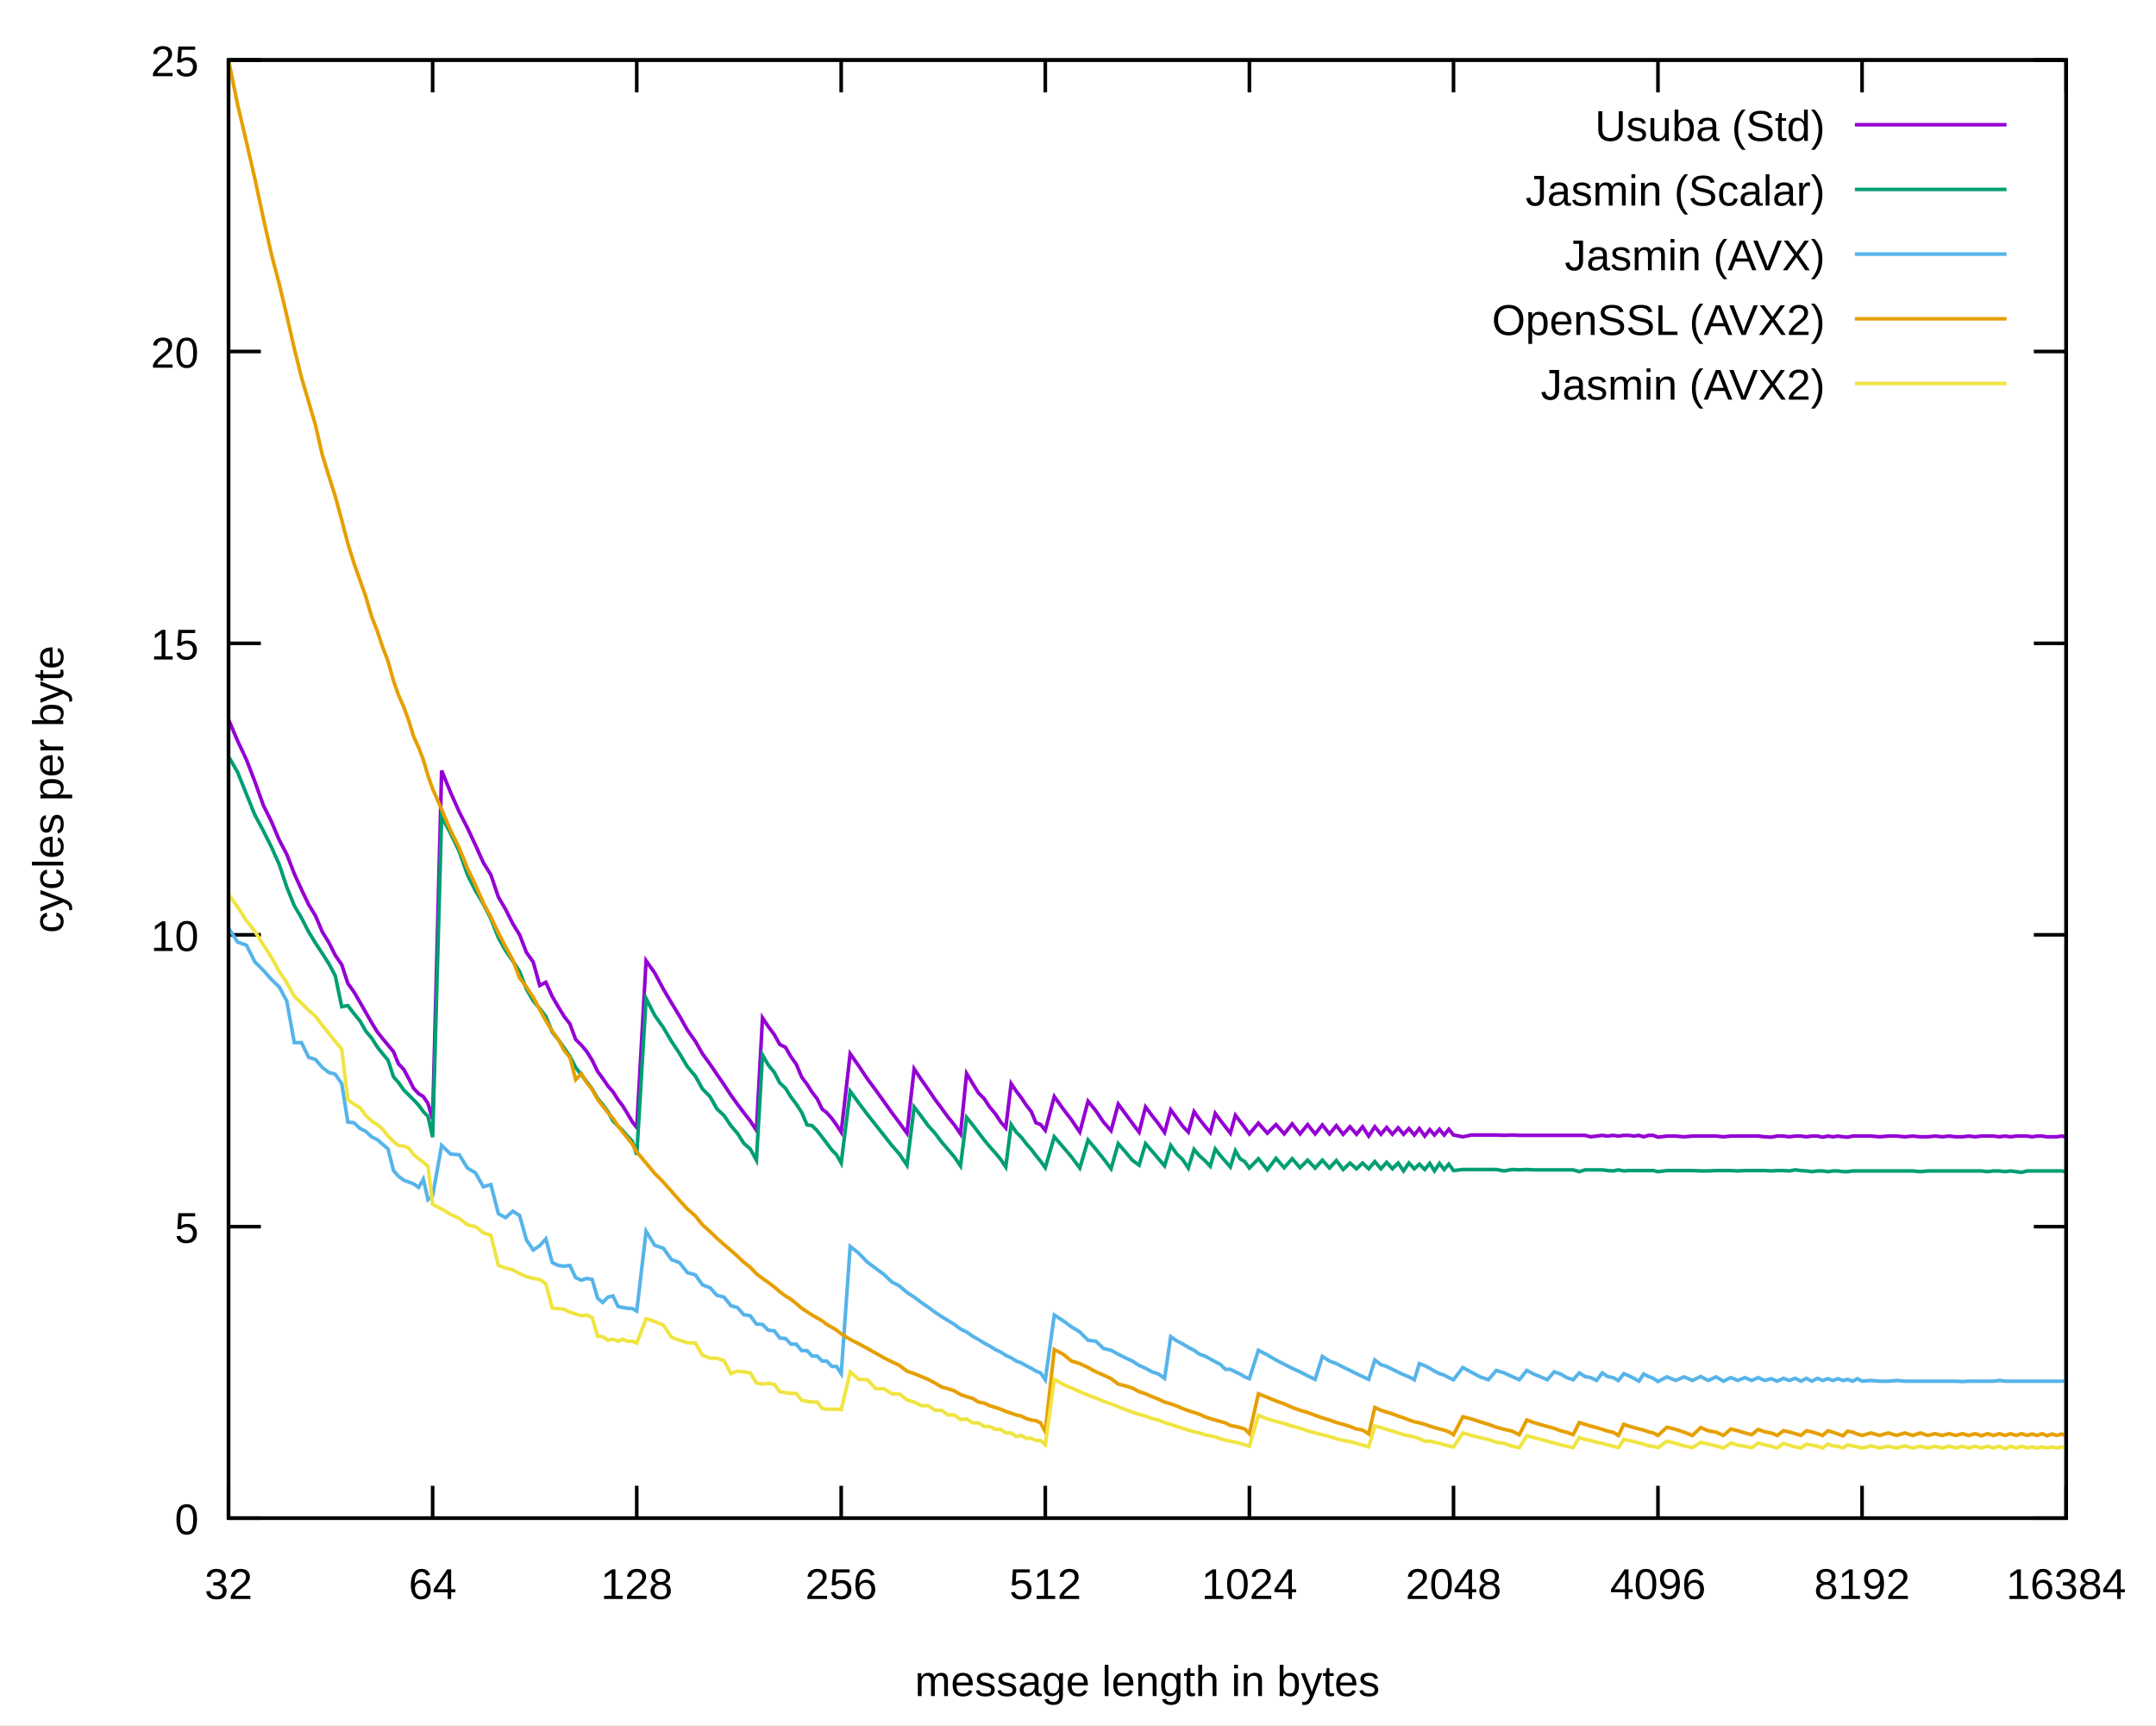
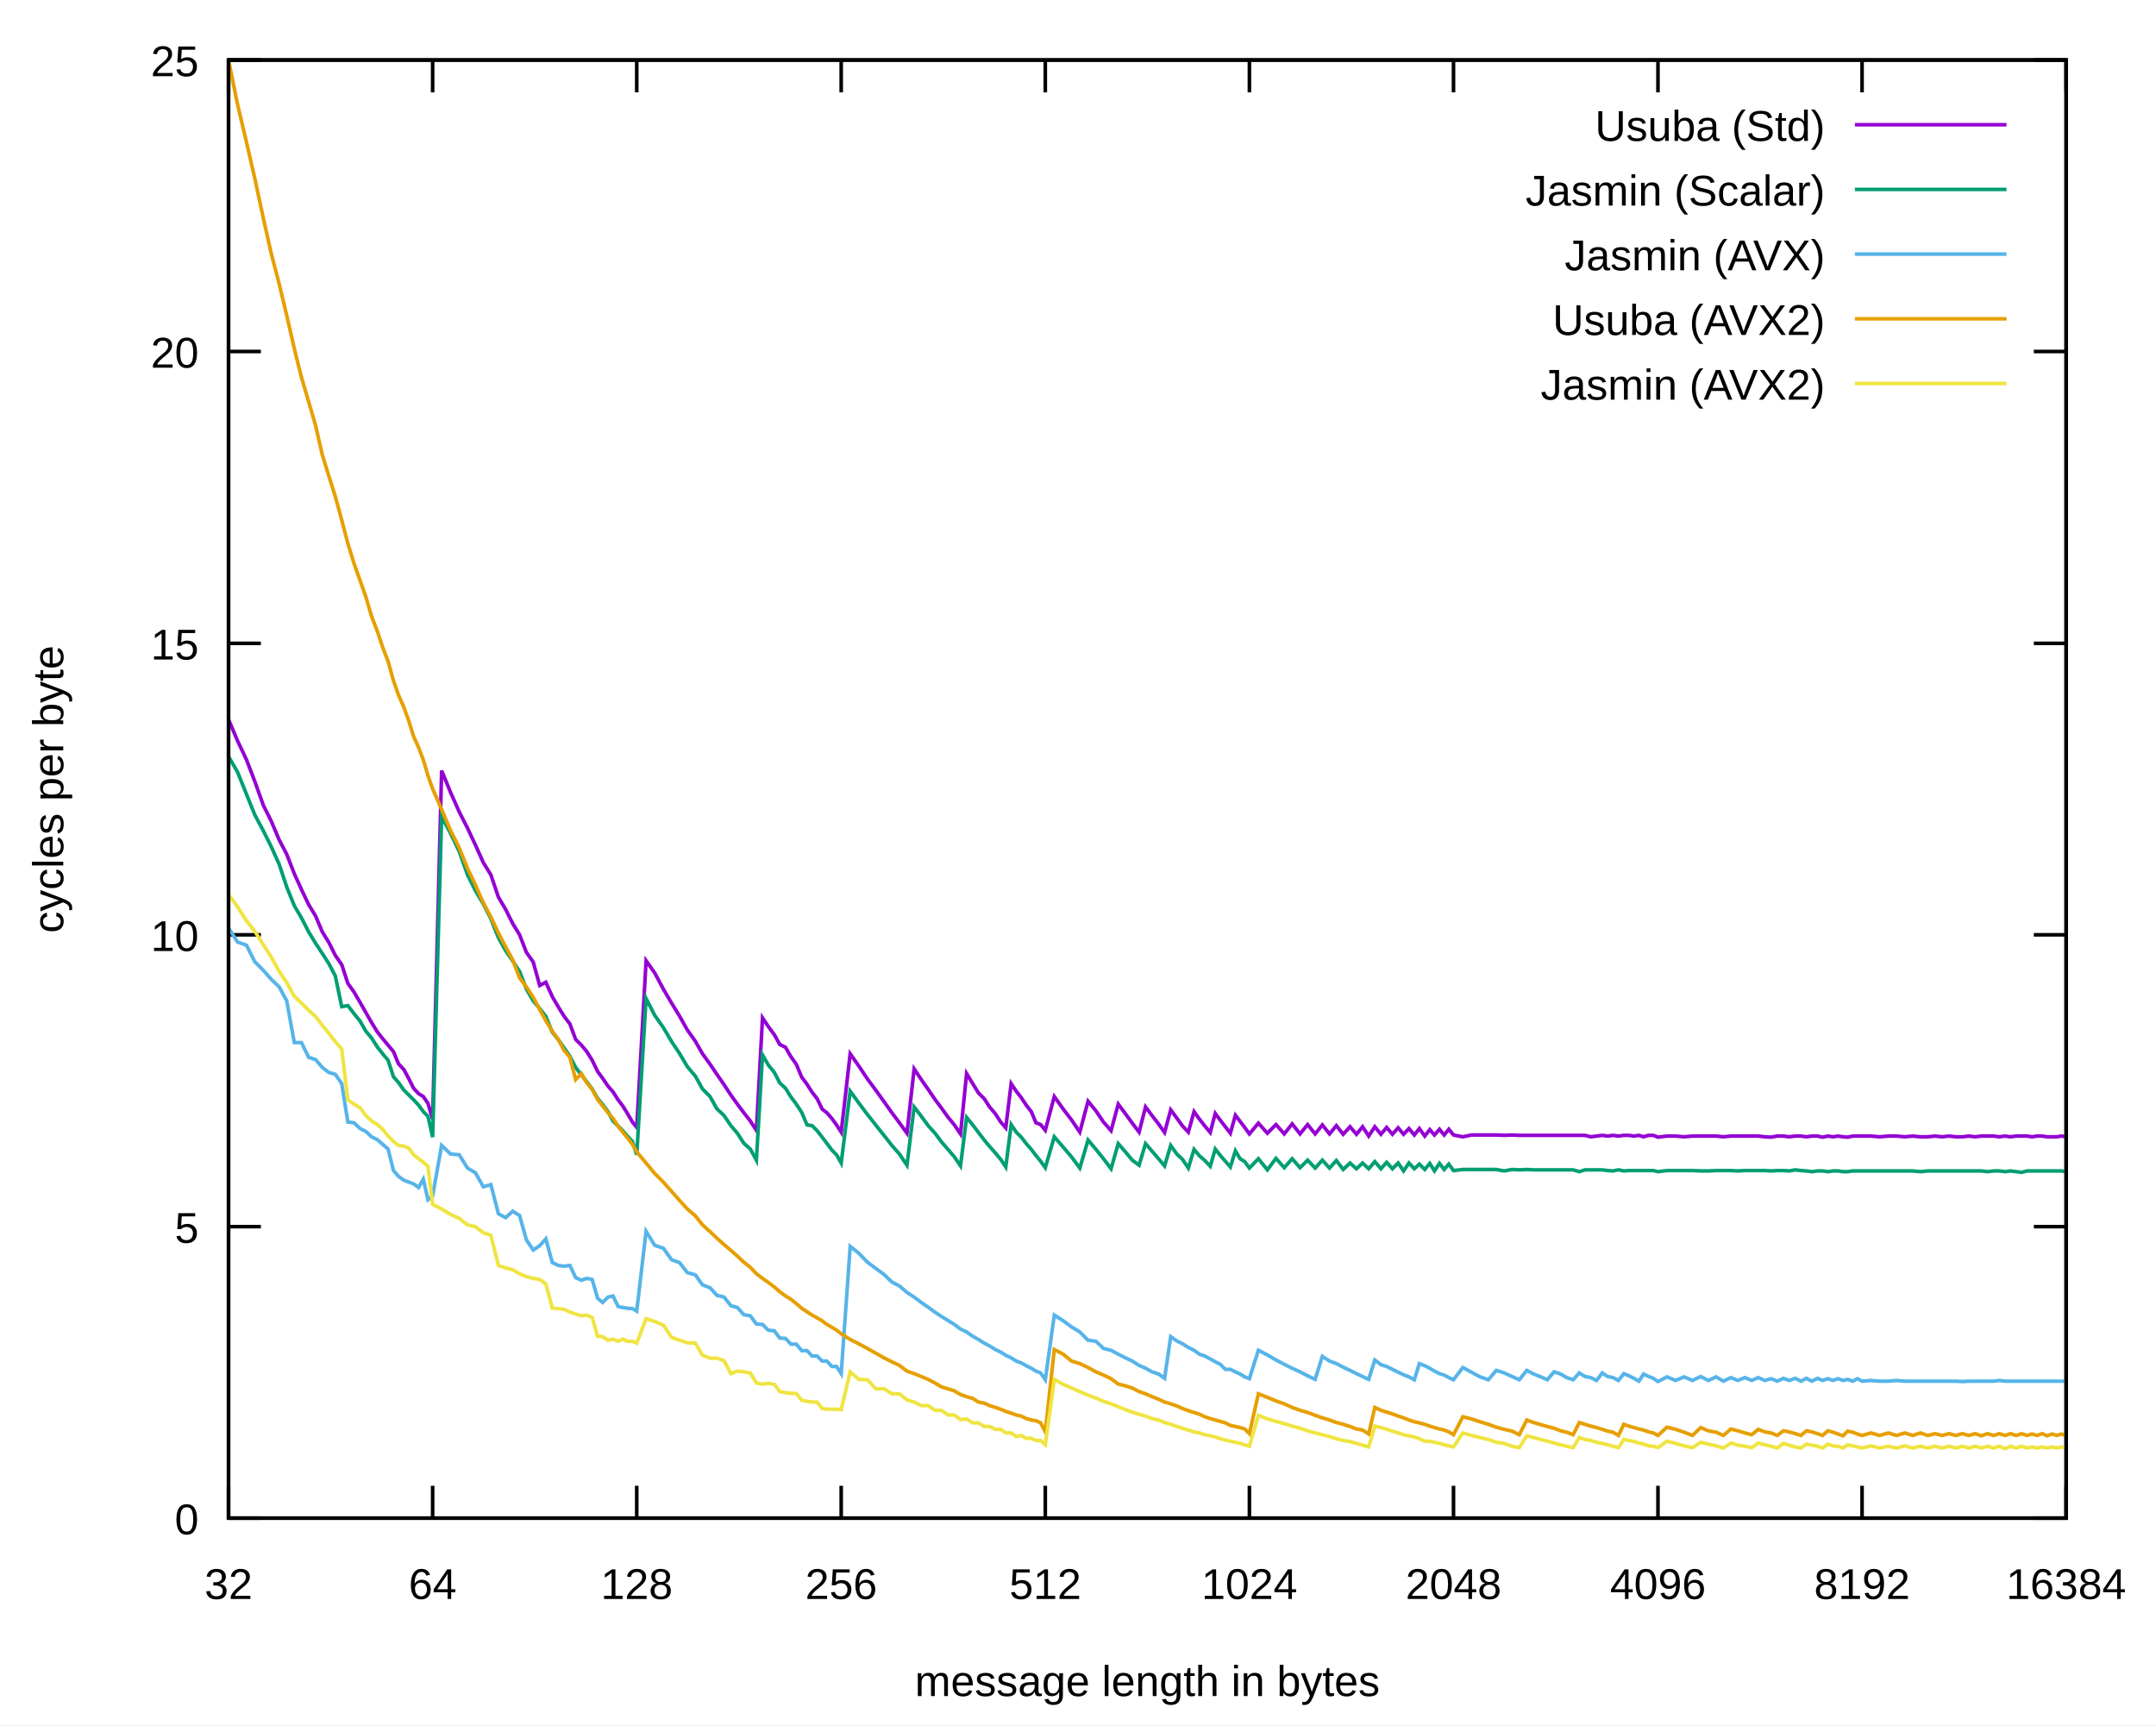
<svg xmlns="http://www.w3.org/2000/svg" xmlns:xlink="http://www.w3.org/1999/xlink" width="600" height="480" viewBox="0 0 600 480">
  <g id="gnuplot_canvas">
    <rect x="0" y="0" width="600" height="480" fill="#ffffff" />
    <defs>
      <circle id="gpDot" r="0.5" stroke-width="0.5" />
      <path id="gpPt0" stroke-width="0.222" stroke="currentColor" d="M-1,0 h2 M0,-1 v2" />
      <path id="gpPt1" stroke-width="0.222" stroke="currentColor" d="M-1,-1 L1,1 M1,-1 L-1,1" />
      <path id="gpPt2" stroke-width="0.222" stroke="currentColor" d="M-1,0 L1,0 M0,-1 L0,1 M-1,-1 L1,1 M-1,1 L1,-1" />
      <rect id="gpPt3" stroke-width="0.222" stroke="currentColor" x="-1" y="-1" width="2" height="2" />
      <rect id="gpPt4" stroke-width="0.222" stroke="currentColor" fill="currentColor" x="-1" y="-1" width="2" height="2" />
      <circle id="gpPt5" stroke-width="0.222" stroke="currentColor" cx="0" cy="0" r="1" />
      <use xlink:href="#gpPt5" id="gpPt6" fill="currentColor" stroke="none" />
      <path id="gpPt7" stroke-width="0.222" stroke="currentColor" d="M0,-1.33 L-1.33,0.67 L1.33,0.67 z" />
      <use xlink:href="#gpPt7" id="gpPt8" fill="currentColor" stroke="none" />
      <use xlink:href="#gpPt7" id="gpPt9" stroke="currentColor" transform="rotate(180)" />
      <use xlink:href="#gpPt9" id="gpPt10" fill="currentColor" stroke="none" />
      <use xlink:href="#gpPt3" id="gpPt11" stroke="currentColor" transform="rotate(45)" />
      <use xlink:href="#gpPt11" id="gpPt12" fill="currentColor" stroke="none" />
      <path id="gpPt13" stroke-width="0.222" stroke="currentColor" d="M0,1.330 L1.265,0.411 L0.782,-1.067 L-0.782,-1.076 L-1.265,0.411 z" />
      <use xlink:href="#gpPt13" id="gpPt14" fill="currentColor" stroke="none" />
      <filter id="textbox" filterUnits="objectBoundingBox" x="0" y="0" height="1" width="1">
        <feFlood flood-color="#FFFFFF" flood-opacity="1" result="bgnd" />
        <feComposite in="SourceGraphic" in2="bgnd" operator="atop" />
      </filter>
      <filter id="greybox" filterUnits="objectBoundingBox" x="0" y="0" height="1" width="1">
        <feFlood flood-color="lightgrey" flood-opacity="1" result="grey" />
        <feComposite in="SourceGraphic" in2="grey" operator="atop" />
      </filter>
    </defs>
    <g fill="none" color="#FFFFFF" stroke="black" stroke-width="1.00" stroke-linecap="butt" stroke-linejoin="miter">
</g>
    <g fill="none" color="black" stroke="currentColor" stroke-width="1.00" stroke-linecap="butt" stroke-linejoin="miter">
      <path stroke="black" d="M63.6,422.4 L72.6,422.4 M575.0,422.4 L566.0,422.4  " />
      <g transform="translate(55.3,426.9)" stroke="none" fill="black" font-family="Arial" font-size="12.00" text-anchor="end">
        <text>
          <tspan font-family="Arial"> 0</tspan>
        </text>
      </g>
    </g>
    <g fill="none" color="black" stroke="currentColor" stroke-width="1.00" stroke-linecap="butt" stroke-linejoin="miter">
      <path stroke="black" d="M63.6,341.3 L72.6,341.3 M575.0,341.3 L566.0,341.3  " />
      <g transform="translate(55.3,345.8)" stroke="none" fill="black" font-family="Arial" font-size="12.00" text-anchor="end">
        <text>
          <tspan font-family="Arial"> 5</tspan>
        </text>
      </g>
    </g>
    <g fill="none" color="black" stroke="currentColor" stroke-width="1.00" stroke-linecap="butt" stroke-linejoin="miter">
      <path stroke="black" d="M63.6,260.1 L72.6,260.1 M575.0,260.1 L566.0,260.1  " />
      <g transform="translate(55.3,264.6)" stroke="none" fill="black" font-family="Arial" font-size="12.00" text-anchor="end">
        <text>
          <tspan font-family="Arial"> 10</tspan>
        </text>
      </g>
    </g>
    <g fill="none" color="black" stroke="currentColor" stroke-width="1.00" stroke-linecap="butt" stroke-linejoin="miter">
      <path stroke="black" d="M63.6,179.0 L72.6,179.0 M575.0,179.0 L566.0,179.0  " />
      <g transform="translate(55.3,183.5)" stroke="none" fill="black" font-family="Arial" font-size="12.00" text-anchor="end">
        <text>
          <tspan font-family="Arial"> 15</tspan>
        </text>
      </g>
    </g>
    <g fill="none" color="black" stroke="currentColor" stroke-width="1.00" stroke-linecap="butt" stroke-linejoin="miter">
      <path stroke="black" d="M63.6,97.8 L72.6,97.8 M575.0,97.8 L566.0,97.8  " />
      <g transform="translate(55.3,102.3)" stroke="none" fill="black" font-family="Arial" font-size="12.00" text-anchor="end">
        <text>
          <tspan font-family="Arial"> 20</tspan>
        </text>
      </g>
    </g>
    <g fill="none" color="black" stroke="currentColor" stroke-width="1.00" stroke-linecap="butt" stroke-linejoin="miter">
      <path stroke="black" d="M63.6,16.7 L72.6,16.7 M575.0,16.7 L566.0,16.7  " />
      <g transform="translate(55.3,21.2)" stroke="none" fill="black" font-family="Arial" font-size="12.00" text-anchor="end">
        <text>
          <tspan font-family="Arial"> 25</tspan>
        </text>
      </g>
    </g>
    <g fill="none" color="black" stroke="currentColor" stroke-width="1.00" stroke-linecap="butt" stroke-linejoin="miter">
      <path stroke="black" d="M63.6,422.4 L63.6,413.4 M63.6,16.7 L63.6,25.7  " />
      <g transform="translate(63.6,444.9)" stroke="none" fill="black" font-family="Arial" font-size="12.00" text-anchor="middle">
        <text>
          <tspan font-family="Arial"> 32</tspan>
        </text>
      </g>
    </g>
    <g fill="none" color="black" stroke="currentColor" stroke-width="1.00" stroke-linecap="butt" stroke-linejoin="miter">
      <path stroke="black" d="M120.4,422.4 L120.4,413.4 M120.4,16.7 L120.4,25.7  " />
      <g transform="translate(120.4,444.9)" stroke="none" fill="black" font-family="Arial" font-size="12.00" text-anchor="middle">
        <text>
          <tspan font-family="Arial"> 64</tspan>
        </text>
      </g>
    </g>
    <g fill="none" color="black" stroke="currentColor" stroke-width="1.00" stroke-linecap="butt" stroke-linejoin="miter">
      <path stroke="black" d="M177.2,422.4 L177.2,413.4 M177.2,16.7 L177.2,25.7  " />
      <g transform="translate(177.2,444.9)" stroke="none" fill="black" font-family="Arial" font-size="12.00" text-anchor="middle">
        <text>
          <tspan font-family="Arial"> 128</tspan>
        </text>
      </g>
    </g>
    <g fill="none" color="black" stroke="currentColor" stroke-width="1.00" stroke-linecap="butt" stroke-linejoin="miter">
      <path stroke="black" d="M234.1,422.4 L234.1,413.4 M234.1,16.7 L234.1,25.7  " />
      <g transform="translate(234.1,444.9)" stroke="none" fill="black" font-family="Arial" font-size="12.00" text-anchor="middle">
        <text>
          <tspan font-family="Arial"> 256</tspan>
        </text>
      </g>
    </g>
    <g fill="none" color="black" stroke="currentColor" stroke-width="1.00" stroke-linecap="butt" stroke-linejoin="miter">
      <path stroke="black" d="M290.9,422.4 L290.9,413.4 M290.9,16.7 L290.9,25.7  " />
      <g transform="translate(290.9,444.9)" stroke="none" fill="black" font-family="Arial" font-size="12.00" text-anchor="middle">
        <text>
          <tspan font-family="Arial"> 512</tspan>
        </text>
      </g>
    </g>
    <g fill="none" color="black" stroke="currentColor" stroke-width="1.00" stroke-linecap="butt" stroke-linejoin="miter">
      <path stroke="black" d="M347.7,422.4 L347.7,413.4 M347.7,16.7 L347.7,25.7  " />
      <g transform="translate(347.7,444.9)" stroke="none" fill="black" font-family="Arial" font-size="12.00" text-anchor="middle">
        <text>
          <tspan font-family="Arial"> 1024</tspan>
        </text>
      </g>
    </g>
    <g fill="none" color="black" stroke="currentColor" stroke-width="1.00" stroke-linecap="butt" stroke-linejoin="miter">
      <path stroke="black" d="M404.5,422.4 L404.5,413.4 M404.5,16.7 L404.5,25.7  " />
      <g transform="translate(404.5,444.9)" stroke="none" fill="black" font-family="Arial" font-size="12.00" text-anchor="middle">
        <text>
          <tspan font-family="Arial"> 2048</tspan>
        </text>
      </g>
    </g>
    <g fill="none" color="black" stroke="currentColor" stroke-width="1.00" stroke-linecap="butt" stroke-linejoin="miter">
      <path stroke="black" d="M461.4,422.4 L461.4,413.4 M461.4,16.7 L461.4,25.7  " />
      <g transform="translate(461.4,444.9)" stroke="none" fill="black" font-family="Arial" font-size="12.00" text-anchor="middle">
        <text>
          <tspan font-family="Arial"> 4096</tspan>
        </text>
      </g>
    </g>
    <g fill="none" color="black" stroke="currentColor" stroke-width="1.00" stroke-linecap="butt" stroke-linejoin="miter">
      <path stroke="black" d="M518.2,422.4 L518.2,413.4 M518.2,16.7 L518.2,25.7  " />
      <g transform="translate(518.2,444.9)" stroke="none" fill="black" font-family="Arial" font-size="12.00" text-anchor="middle">
        <text>
          <tspan font-family="Arial"> 8192</tspan>
        </text>
      </g>
    </g>
    <g fill="none" color="black" stroke="currentColor" stroke-width="1.00" stroke-linecap="butt" stroke-linejoin="miter">
      <path stroke="black" d="M575.0,422.4 L575.0,413.4 M575.0,16.7 L575.0,25.7  " />
      <g transform="translate(575.0,444.9)" stroke="none" fill="black" font-family="Arial" font-size="12.00" text-anchor="middle">
        <text>
          <tspan font-family="Arial"> 16384</tspan>
        </text>
      </g>
    </g>
    <g fill="none" color="black" stroke="currentColor" stroke-width="1.00" stroke-linecap="butt" stroke-linejoin="miter">
</g>
    <g fill="none" color="black" stroke="currentColor" stroke-width="1.00" stroke-linecap="butt" stroke-linejoin="miter">
      <path stroke="black" d="M63.6,16.7 L63.6,422.4 L575.0,422.4 L575.0,16.7 L63.6,16.7 Z  " />
    </g>
    <g fill="none" color="black" stroke="currentColor" stroke-width="1.00" stroke-linecap="butt" stroke-linejoin="miter">
      <g transform="translate(17.6,219.6) rotate(270)" stroke="none" fill="black" font-family="Arial" font-size="12.00" text-anchor="middle">
        <text>
          <tspan font-family="Arial">cycles per byte</tspan>
        </text>
      </g>
    </g>
    <g fill="none" color="black" stroke="currentColor" stroke-width="1.00" stroke-linecap="butt" stroke-linejoin="miter">
      <g transform="translate(319.3,471.9)" stroke="none" fill="black" font-family="Arial" font-size="12.00" text-anchor="middle">
        <text>
          <tspan font-family="Arial">message length in bytes</tspan>
        </text>
      </g>
    </g>
    <g fill="none" color="black" stroke="currentColor" stroke-width="1.00" stroke-linecap="butt" stroke-linejoin="miter">
</g>
    <g id="gnuplot_plot_1">
      <g fill="none" color="black" stroke="currentColor" stroke-width="1.00" stroke-linecap="butt" stroke-linejoin="miter">
        <g transform="translate(507.9,39.2)" stroke="none" fill="black" font-family="Arial" font-size="12.00" text-anchor="end">
          <text>
            <tspan font-family="Arial">Usuba (Std)</tspan>
          </text>
        </g>
      </g>
      <g fill="none" color="black" stroke="currentColor" stroke-width="1.00" stroke-linecap="butt" stroke-linejoin="miter">
        <path stroke="rgb(148,   0, 211)" d="M516.2,34.7 L558.4,34.7 M63.6,200.2 L66.1,206.1 L68.6,211.4 L70.9,217.4 L73.3,224.1 L75.5,228.5   L77.7,233.7 L79.8,237.7 L81.9,243.1 L83.9,247.5 L85.9,251.7 L87.8,254.8 L89.7,259.3 L91.5,262.2   L93.3,265.8 L95.1,268.4 L96.8,273.6 L98.5,276.0 L100.2,278.9 L101.8,281.7 L103.4,284.5 L105.0,287.1   L106.5,289.0 L108.0,290.8 L109.5,292.6 L110.9,296.0 L112.4,297.6 L113.8,300.2 L115.1,302.8 L116.5,304.3   L117.8,305.1 L119.1,307.0 L120.4,311.4 L122.9,214.4 L125.4,220.5 L127.8,225.9 L130.1,230.4 L132.3,235.1   L134.5,240.0 L136.6,243.4 L138.7,249.6 L140.7,253.0 L142.7,257.0 L144.6,260.1 L146.5,265.0 L148.4,267.7   L150.2,274.2 L151.9,273.3 L153.7,277.3 L155.4,280.2 L157.0,282.8 L158.6,284.9 L160.2,289.2 L161.8,290.8   L163.3,292.6 L164.8,295.0 L166.3,298.1 L167.7,300.0 L169.2,302.2 L170.6,303.8 L172.0,306.0 L173.3,307.7   L174.6,309.8 L176.0,312.2 L177.2,313.7 L179.8,267.3 L182.2,270.7 L184.6,275.2 L186.9,279.1 L189.1,282.7   L191.3,286.6 L193.5,289.7 L195.5,293.2 L197.6,296.1 L199.5,298.9 L201.5,301.8 L203.4,304.7 L205.2,307.2   L207.0,309.6 L208.8,311.9 L210.5,314.5 L212.2,283.2 L213.8,285.6 L215.5,287.9 L217.0,290.6 L218.6,291.4   L220.1,294.0 L221.6,296.1 L223.1,299.7 L224.6,301.7 L226.0,303.9 L227.4,305.7 L228.8,308.6 L230.1,309.6   L231.5,311.2 L232.8,313.0 L234.1,315.0 L236.6,293.2 L239.0,296.6 L241.4,300.2 L243.7,303.3 L246.0,306.5   L248.2,309.6 L250.3,312.4 L252.4,315.3 L254.4,297.4 L256.4,300.4 L258.3,303.1 L260.2,305.9 L262.0,308.3   L263.8,310.8 L265.6,313.0 L267.3,315.5 L269.0,298.7 L270.7,301.5 L272.3,304.1 L273.9,305.7 L275.4,308.0   L277.0,309.9 L278.5,312.2 L279.9,313.8 L281.4,301.5 L282.8,303.6 L284.2,305.4 L285.6,307.5 L287.0,309.3   L288.3,312.4 L289.6,312.9 L290.9,314.5 L293.4,305.1 L295.9,308.6 L298.2,311.6 L300.5,315.0 L302.8,306.4   L305.0,309.1 L307.1,312.2 L309.2,314.6 L311.2,307.2 L313.2,309.9 L315.1,312.5 L317.0,315.0 L318.8,308.0   L320.6,310.4 L322.4,312.7 L324.1,315.1 L325.8,308.8 L327.5,311.1 L329.1,313.3 L330.7,315.0 L332.3,309.3   L333.8,311.4 L335.3,313.3 L336.8,315.1 L338.2,309.8 L339.6,311.7 L341.0,313.5 L342.4,315.3 L343.8,310.3   L345.1,312.0 L346.4,313.7 L347.7,315.5 L350.2,312.5 L352.7,315.3 L355.1,312.9 L357.4,315.5 L359.6,312.7   L361.8,315.5 L363.9,312.9 L366.0,315.5 L368.0,313.0 L370.0,315.5 L371.9,313.2 L373.8,315.6 L375.7,313.5   L377.5,315.6 L379.2,313.5 L380.9,316.1 L382.6,313.5 L384.3,315.6 L385.9,313.7 L387.5,315.6 L389.1,313.8   L390.6,315.6 L392.1,314.0 L393.6,315.8 L395.0,314.0 L396.5,316.1 L397.9,314.3 L399.2,315.8 L400.6,314.2   L401.9,315.8 L403.2,314.2 L404.5,315.8 L407.1,316.3 L409.5,315.8 L411.9,315.8 L414.2,315.8 L416.4,315.8   L418.6,315.9 L420.8,315.8 L422.8,315.9 L424.9,315.9 L426.8,315.9 L428.8,315.9 L430.6,315.9 L432.5,315.9   L434.3,315.9 L436.0,315.9 L437.8,315.9 L439.5,315.9 L441.1,315.9 L442.7,316.3 L444.3,316.1 L445.9,315.9   L447.4,316.1 L448.9,315.9 L450.4,316.1 L451.9,315.9 L453.3,315.9 L454.7,316.1 L456.1,315.9 L457.4,316.3   L458.8,315.9 L460.1,315.9 L461.4,316.4 L463.9,316.1 L466.3,316.1 L468.7,316.3 L471.0,316.1 L473.3,316.1   L475.4,316.1 L477.6,316.1 L479.6,316.3 L481.7,316.1 L483.6,316.1 L485.6,316.1 L487.5,316.1 L489.3,316.1   L491.1,316.3 L492.9,316.4 L494.6,316.1 L496.3,316.1 L497.9,316.3 L499.6,316.1 L501.2,316.1 L502.7,316.3   L504.2,316.1 L505.8,316.1 L507.2,316.4 L508.7,316.1 L510.1,316.3 L511.5,316.1 L512.9,316.3 L514.2,316.4   L515.6,316.1 L516.9,316.1 L518.2,316.1 L520.7,316.1 L523.1,316.3 L525.5,316.1 L527.8,316.1 L530.1,316.3   L532.3,316.1 L534.4,316.3 L536.5,316.3 L538.5,316.1 L540.5,316.3 L542.4,316.1 L544.3,316.3 L546.1,316.3   L547.9,316.1 L549.7,316.3 L551.4,316.1 L553.1,316.1 L554.8,316.1 L556.4,316.3 L558.0,316.1 L559.5,316.3   L561.1,316.1 L562.6,316.1 L564.1,316.1 L565.5,316.3 L566.9,316.1 L568.3,316.1 L569.7,316.3 L571.1,316.3   L572.4,316.3 L573.7,316.1 L575.0,316.3  " />
      </g>
    </g>
    <g id="gnuplot_plot_2">
      <g fill="none" color="black" stroke="currentColor" stroke-width="1.00" stroke-linecap="butt" stroke-linejoin="miter">
        <g transform="translate(507.9,57.2)" stroke="none" fill="black" font-family="Arial" font-size="12.00" text-anchor="end">
          <text>
            <tspan font-family="Arial">Jasmin (Scalar)</tspan>
          </text>
        </g>
      </g>
      <g fill="none" color="black" stroke="currentColor" stroke-width="1.00" stroke-linecap="butt" stroke-linejoin="miter">
        <path stroke="rgb(  0, 158, 115)" d="M516.2,52.7 L558.4,52.7 M63.6,210.5 L66.1,214.8 L68.6,221.0 L70.9,226.7 L73.3,231.2 L75.5,235.6   L77.7,240.5 L79.8,246.8 L81.9,252.0 L83.9,255.4 L85.9,259.3 L87.8,262.4 L89.7,265.3 L91.5,268.1   L93.3,271.5 L95.1,280.1 L96.8,279.8 L98.5,282.0 L100.2,284.1 L101.8,286.9 L103.4,288.8 L105.0,291.3   L106.5,293.2 L108.0,295.0 L109.5,299.6 L110.9,301.2 L112.4,303.3 L113.8,304.7 L115.1,306.0 L116.5,307.5   L117.8,309.3 L119.1,310.6 L120.4,316.4 L122.9,227.2 L125.4,231.9 L127.8,236.9 L130.1,243.4 L132.3,247.8   L134.5,251.5 L136.6,255.6 L138.7,260.9 L140.7,264.5 L142.7,267.4 L144.6,270.3 L146.5,275.2 L148.4,278.5   L150.2,280.6 L151.9,282.8 L153.7,287.2 L155.4,289.3 L157.0,291.6 L158.6,293.9 L160.2,297.0 L161.8,299.1   L163.3,301.0 L164.8,303.0 L166.3,305.6 L167.7,307.3 L169.2,309.3 L170.6,311.9 L172.0,313.3 L173.3,314.6   L174.6,316.1 L176.0,317.6 L177.2,321.3 L179.8,277.8 L182.2,282.5 L184.6,285.9 L186.9,289.8 L189.1,293.1   L191.3,296.8 L193.5,299.4 L195.5,303.0 L197.6,305.1 L199.5,308.5 L201.5,310.4 L203.4,313.2 L205.2,315.3   L207.0,318.1 L208.8,319.7 L210.5,322.8 L212.2,293.5 L213.8,296.3 L215.5,298.4 L217.0,301.3 L218.6,302.8   L220.1,305.2 L221.6,307.2 L223.1,309.5 L224.6,313.0 L226.0,313.2 L227.4,314.6 L228.8,316.4 L230.1,318.1   L231.5,320.0 L232.8,321.3 L234.1,323.6 L236.6,303.6 L239.0,306.9 L241.4,310.1 L243.7,313.0 L246.0,315.9   L248.2,318.7 L250.3,321.1 L252.4,324.2 L254.4,308.0 L256.4,310.6 L258.3,313.2 L260.2,315.3 L262.0,317.7   L263.8,319.8 L265.6,321.9 L267.3,324.4 L269.0,310.9 L270.7,313.0 L272.3,315.1 L273.9,317.2 L275.4,319.0   L277.0,320.8 L278.5,322.6 L279.9,324.7 L281.4,312.9 L282.8,315.0 L284.2,316.4 L285.6,318.2 L287.0,319.8   L288.3,321.5 L289.6,323.1 L290.9,324.9 L293.4,316.3 L295.9,319.2 L298.2,321.9 L300.5,325.0 L302.8,317.2   L305.0,319.8 L307.1,322.4 L309.2,325.2 L311.2,318.2 L313.2,320.5 L315.1,322.8 L317.0,324.2 L318.8,318.2   L320.6,320.3 L322.4,322.4 L324.1,324.4 L325.8,318.7 L327.5,321.1 L329.1,322.6 L330.7,325.0 L332.3,319.8   L333.8,321.6 L335.3,322.9 L336.8,324.5 L338.2,319.7 L339.6,321.5 L341.0,323.1 L342.4,324.7 L343.8,320.2   L345.1,322.4 L346.4,323.2 L347.7,325.0 L350.2,322.4 L352.7,325.5 L355.1,322.3 L357.4,324.9 L359.6,322.4   L361.8,324.9 L363.9,322.8 L366.0,325.0 L368.0,322.8 L370.0,325.0 L371.9,322.9 L373.8,325.4 L375.7,323.6   L377.5,325.2 L379.2,323.6 L380.9,325.2 L382.6,323.2 L384.3,325.2 L385.9,323.4 L387.5,325.2 L389.1,323.6   L390.6,325.8 L392.1,323.6 L393.6,325.2 L395.0,323.9 L396.5,325.4 L397.9,323.7 L399.2,325.8 L400.6,323.7   L401.9,325.4 L403.2,323.9 L404.5,325.7 L407.1,325.4 L409.5,325.4 L411.9,325.4 L414.2,325.4 L416.4,325.4   L418.6,325.8 L420.8,325.4 L422.8,325.5 L424.9,325.4 L426.8,325.5 L428.8,325.5 L430.6,325.5 L432.5,325.5   L434.3,325.5 L436.0,325.5 L437.8,325.5 L439.5,326.0 L441.1,325.5 L442.7,325.5 L444.3,325.5 L445.9,325.5   L447.4,325.7 L448.9,325.8 L450.4,325.5 L451.9,325.8 L453.3,325.7 L454.7,325.7 L456.1,325.7 L457.4,325.7   L458.8,325.7 L460.1,325.7 L461.4,326.0 L463.9,325.7 L466.3,325.7 L468.7,325.7 L471.0,325.7 L473.3,325.8   L475.4,325.8 L477.6,325.7 L479.6,325.7 L481.7,325.7 L483.6,325.8 L485.6,325.7 L487.5,325.7 L489.3,325.7   L491.1,325.7 L492.9,325.8 L494.6,325.7 L496.3,325.7 L497.9,325.8 L499.6,325.5 L501.2,325.7 L502.7,325.8   L504.2,326.0 L505.8,325.8 L507.2,325.8 L508.7,326.0 L510.1,325.8 L511.5,325.8 L512.9,326.0 L514.2,326.0   L515.6,325.8 L516.9,325.8 L518.2,325.8 L520.7,325.8 L523.1,325.8 L525.5,325.8 L527.8,325.8 L530.1,325.8   L532.3,325.8 L534.4,326.0 L536.5,325.8 L538.5,325.8 L540.5,325.8 L542.4,325.8 L544.3,325.8 L546.1,325.8   L547.9,325.8 L549.7,325.8 L551.4,325.8 L553.1,326.0 L554.8,325.8 L556.4,325.8 L558.0,326.0 L559.5,325.8   L561.1,326.0 L562.6,326.2 L564.1,325.8 L565.5,325.8 L566.9,325.8 L568.3,325.8 L569.7,325.8 L571.1,325.8   L572.4,325.8 L573.7,325.8 L575.0,326.0  " />
      </g>
    </g>
    <g id="gnuplot_plot_3">
      <g fill="none" color="black" stroke="currentColor" stroke-width="1.00" stroke-linecap="butt" stroke-linejoin="miter">
        <g transform="translate(507.9,75.2)" stroke="none" fill="black" font-family="Arial" font-size="12.00" text-anchor="end">
          <text>
            <tspan font-family="Arial">Jasmin (AVX)</tspan>
          </text>
        </g>
      </g>
      <g fill="none" color="black" stroke="currentColor" stroke-width="1.00" stroke-linecap="butt" stroke-linejoin="miter">
        <path stroke="rgb( 86, 180, 233)" d="M516.2,70.7 L558.4,70.7 M63.6,258.2 L66.1,262.1 L68.6,263.0 L70.9,267.6 L73.3,270.0 L75.5,272.5   L77.7,274.6 L79.8,278.5 L81.9,290.1 L83.9,290.1 L85.9,294.2 L87.8,294.8 L89.7,297.0 L91.5,298.4   L93.3,298.9 L95.1,301.5 L96.8,312.2 L98.5,312.4 L100.2,314.0 L101.8,314.8 L103.4,316.3 L105.0,317.1   L106.5,318.4 L108.0,319.7 L109.5,325.7 L110.9,327.3 L112.4,328.4 L113.8,328.9 L115.1,329.4 L116.5,330.4   L117.8,328.1 L119.1,333.8 L120.4,332.7 L122.9,318.7 L125.4,321.1 L127.8,321.3 L130.1,325.0 L132.3,326.3   L134.5,330.2 L136.6,329.6 L138.7,337.7 L140.7,338.8 L142.7,337.0 L144.6,338.2 L146.5,345.0 L148.4,347.8   L150.2,346.6 L151.9,344.7 L153.7,351.3 L155.4,352.1 L157.0,352.3 L158.6,352.1 L160.2,355.5 L161.8,356.2   L163.3,355.7 L164.8,356.0 L166.3,361.2 L167.7,362.4 L169.2,360.9 L170.6,360.6 L172.0,363.5 L173.3,363.8   L174.6,364.0 L176.0,364.1 L177.2,364.8 L179.8,342.6 L182.2,346.5 L184.6,347.3 L186.9,350.5 L189.1,351.3   L191.3,354.1 L193.5,354.7 L195.5,357.5 L197.6,358.3 L199.5,360.4 L201.5,360.9 L203.4,363.3 L205.2,363.8   L207.0,365.8 L208.8,366.1 L210.5,368.4 L212.2,368.5 L213.8,370.1 L215.5,370.3 L217.0,372.3 L218.6,372.4   L220.1,374.0 L221.6,374.0 L223.1,375.8 L224.6,375.8 L226.0,377.3 L227.4,377.3 L228.8,378.7 L230.1,378.7   L231.5,380.2 L232.8,380.2 L234.1,382.2 L236.6,346.8 L239.0,348.7 L241.4,351.2 L243.7,352.9 L246.0,354.6   L248.2,356.7 L250.3,357.8 L252.4,359.6 L254.4,360.9 L256.4,362.4 L258.3,363.7 L260.2,365.1 L262.0,366.3   L263.8,367.4 L265.6,368.5 L267.3,369.8 L269.0,370.6 L270.7,371.8 L272.3,372.7 L273.9,373.7 L275.4,374.5   L277.0,375.5 L278.5,376.2 L279.9,377.1 L281.4,377.8 L282.8,378.7 L284.2,379.2 L285.6,380.0 L287.0,380.7   L288.3,381.5 L289.6,382.0 L290.9,383.9 L293.4,365.9 L295.9,367.5 L298.2,369.2 L300.5,370.6 L302.8,372.9   L305.0,373.2 L307.1,375.2 L309.2,375.7 L311.2,376.8 L313.2,377.8 L315.1,378.7 L317.0,379.9 L318.8,380.7   L320.6,381.7 L322.4,382.3 L324.1,383.5 L325.8,371.9 L327.5,373.1 L329.1,373.9 L330.7,374.9 L332.3,375.7   L333.8,376.8 L335.3,377.3 L336.8,378.1 L338.2,378.9 L339.6,379.6 L341.0,381.0 L342.4,381.0 L343.8,381.7   L345.1,382.3 L346.4,383.1 L347.7,383.6 L350.2,375.7 L352.7,377.0 L355.1,378.4 L357.4,379.6 L359.6,380.7   L361.8,381.7 L363.9,382.8 L366.0,383.8 L368.0,377.4 L370.0,378.7 L371.9,379.4 L373.8,380.4 L375.7,381.3   L377.5,382.2 L379.2,383.0 L380.9,383.8 L382.6,378.4 L384.3,379.7 L385.9,380.2 L387.5,381.0 L389.1,381.8   L390.6,382.5 L392.1,383.1 L393.6,383.9 L395.0,379.4 L396.5,380.0 L397.9,380.7 L399.2,381.5 L400.6,382.2   L401.9,382.6 L403.2,383.3 L404.5,383.9 L407.1,380.5 L409.5,381.8 L411.9,383.1 L414.2,383.9 L416.4,381.3   L418.6,382.0 L420.8,383.0 L422.8,383.9 L424.9,381.3 L426.8,382.3 L428.8,383.1 L430.6,383.9 L432.5,381.7   L434.3,382.3 L436.0,383.3 L437.8,383.9 L439.5,382.0 L441.1,383.0 L442.7,383.3 L444.3,384.1 L445.9,382.0   L447.4,383.0 L448.9,383.3 L450.4,384.1 L451.9,382.2 L453.3,382.8 L454.7,383.5 L456.1,384.3 L457.4,382.3   L458.8,383.0 L460.1,383.5 L461.4,384.4 L463.9,383.1 L466.3,384.1 L468.7,383.1 L471.0,384.1 L473.3,383.0   L475.4,384.1 L477.6,383.1 L479.6,384.3 L481.7,383.3 L483.6,384.1 L485.6,383.3 L487.5,384.1 L489.3,383.3   L491.1,384.1 L492.9,383.6 L494.6,384.3 L496.3,383.5 L497.9,384.1 L499.6,383.5 L501.2,384.3 L502.7,383.5   L504.2,384.3 L505.8,383.5 L507.2,384.1 L508.7,383.6 L510.1,384.1 L511.5,383.6 L512.9,384.1 L514.2,383.8   L515.6,384.3 L516.9,383.6 L518.2,384.3 L520.7,384.1 L523.1,384.3 L525.5,384.3 L527.8,384.1 L530.1,384.3   L532.3,384.3 L534.4,384.3 L536.5,384.3 L538.5,384.3 L540.5,384.3 L542.4,384.3 L544.3,384.3 L546.1,384.4   L547.9,384.3 L549.7,384.3 L551.4,384.3 L553.1,384.3 L554.8,384.3 L556.4,384.1 L558.0,384.3 L559.5,384.3   L561.1,384.3 L562.6,384.3 L564.1,384.3 L565.5,384.3 L566.9,384.3 L568.3,384.3 L569.7,384.3 L571.1,384.3   L572.4,384.3 L573.7,384.3 L575.0,384.3  " />
      </g>
    </g>
    <g id="gnuplot_plot_4">
      <g fill="none" color="black" stroke="currentColor" stroke-width="1.00" stroke-linecap="butt" stroke-linejoin="miter">
        <g transform="translate(507.9,93.2)" stroke="none" fill="black" font-family="Arial" font-size="12.00" text-anchor="end">
          <text>
-             <tspan font-family="Arial">OpenSSL (AVX2)</tspan>
+             <tspan font-family="Arial">Usuba (AVX2)</tspan>
          </text>
        </g>
      </g>
      <g fill="none" color="black" stroke="currentColor" stroke-width="1.00" stroke-linecap="butt" stroke-linejoin="miter">
        <path stroke="rgb(230, 159,   0)" d="M516.2,88.7 L558.4,88.7 M63.6,16.7 L66.1,29.0 L68.6,39.6 L70.9,49.6 L73.3,60.8 L75.5,70.6   L77.7,79.0 L79.8,87.8 L81.9,97.0 L83.9,105.0 L85.9,111.8 L87.8,118.3 L89.7,126.6 L91.5,132.4   L93.3,138.1 L95.1,144.7 L96.8,151.2 L98.5,156.7 L100.2,161.5 L101.8,166.0 L103.4,171.5 L105.0,175.6   L106.5,180.1 L108.0,184.0 L109.5,189.4 L110.9,193.4 L112.4,196.8 L113.8,200.7 L115.1,204.9 L116.5,208.0   L117.8,211.4 L119.1,215.8 L120.4,219.5 L122.9,225.2 L125.4,231.1 L127.8,235.9 L130.1,241.6 L132.3,246.2   L134.5,251.2 L136.6,255.1 L138.7,259.6 L140.7,263.4 L142.7,267.1 L144.6,272.1 L146.5,274.6 L148.4,277.5   L150.2,280.9 L151.9,284.0 L153.7,286.9 L155.4,289.3 L157.0,292.3 L158.6,294.2 L160.2,300.4 L161.8,298.7   L163.3,301.3 L164.8,303.1 L166.3,305.9 L167.7,307.7 L169.2,309.6 L170.6,311.2 L172.0,313.3 L173.3,315.0   L174.6,316.6 L176.0,318.4 L177.2,320.5 L179.8,323.6 L182.2,326.5 L184.6,328.9 L186.9,331.5 L189.1,334.0   L191.3,336.4 L193.5,338.3 L195.5,340.8 L197.6,342.7 L199.5,344.5 L201.5,346.3 L203.4,347.9 L205.2,349.5   L207.0,351.2 L208.8,352.6 L210.5,354.4 L212.2,355.7 L213.8,356.8 L215.5,358.1 L217.0,359.4 L218.6,360.6   L220.1,361.5 L221.6,362.7 L223.1,364.0 L224.6,365.0 L226.0,365.9 L227.4,366.7 L228.8,367.5 L230.1,368.5   L231.5,369.3 L232.8,370.1 L234.1,371.1 L236.6,372.7 L239.0,373.9 L241.4,375.2 L243.7,376.5 L246.0,377.8   L248.2,378.9 L250.3,379.9 L252.4,381.5 L254.4,382.2 L256.4,383.0 L258.3,383.8 L260.2,384.8 L262.0,385.9   L263.8,386.4 L265.6,387.0 L267.3,388.0 L269.0,388.6 L270.7,389.1 L272.3,390.1 L273.9,390.4 L275.4,391.1   L277.0,391.6 L278.5,392.1 L279.9,392.7 L281.4,393.2 L282.8,393.7 L284.2,394.0 L285.6,394.7 L287.0,395.1   L288.3,395.3 L289.6,395.9 L290.9,398.4 L293.4,375.5 L295.9,376.8 L298.2,378.7 L300.5,379.4 L302.8,380.5   L305.0,381.7 L307.1,382.6 L309.2,383.6 L311.2,385.1 L313.2,385.6 L315.1,386.2 L317.0,387.2 L318.8,387.8   L320.6,388.6 L322.4,389.3 L324.1,390.1 L325.8,390.6 L327.5,391.2 L329.1,391.9 L330.7,392.5 L332.3,393.0   L333.8,393.5 L335.3,394.2 L336.8,394.7 L338.2,395.1 L339.6,395.5 L341.0,395.9 L342.4,396.6 L343.8,396.9   L345.1,397.2 L346.4,397.6 L347.7,398.9 L350.2,387.8 L352.7,388.8 L355.1,389.8 L357.4,390.6 L359.6,391.6   L361.8,392.4 L363.9,393.0 L366.0,393.8 L368.0,394.5 L370.0,395.1 L371.9,395.8 L373.8,396.3 L375.7,396.9   L377.5,397.6 L379.2,397.9 L380.9,399.0 L382.6,391.6 L384.3,392.4 L385.9,392.9 L387.5,393.4 L389.1,394.0   L390.6,394.5 L392.1,395.1 L393.6,395.6 L395.0,395.9 L396.5,396.3 L397.9,396.8 L399.2,397.2 L400.6,397.6   L401.9,397.9 L403.2,398.4 L404.5,399.2 L407.1,394.2 L409.5,394.8 L411.9,395.6 L414.2,396.3 L416.4,397.1   L418.6,397.7 L420.8,398.2 L422.8,399.2 L424.9,395.1 L426.8,395.8 L428.8,396.4 L430.6,396.9 L432.5,397.4   L434.3,398.1 L436.0,398.5 L437.8,399.2 L439.5,395.8 L441.1,396.3 L442.7,396.8 L444.3,397.2 L445.9,397.7   L447.4,398.2 L448.9,398.5 L450.4,399.4 L451.9,396.3 L453.3,396.8 L454.7,397.2 L456.1,397.6 L457.4,397.9   L458.8,398.4 L460.1,398.7 L461.4,399.4 L463.9,397.1 L466.3,397.7 L468.7,398.5 L471.0,399.4 L473.3,397.2   L475.4,398.1 L477.6,398.5 L479.6,399.4 L481.7,397.6 L483.6,398.1 L485.6,398.7 L487.5,399.2 L489.3,397.7   L491.1,398.4 L492.9,398.7 L494.6,399.4 L496.3,398.1 L497.9,398.4 L499.6,398.9 L501.2,399.4 L502.7,398.1   L504.2,398.4 L505.8,398.9 L507.2,399.4 L508.7,398.1 L510.1,398.5 L511.5,399.0 L512.9,399.5 L514.2,398.2   L515.6,398.5 L516.9,399.0 L518.2,399.4 L520.7,398.7 L523.1,399.4 L525.5,398.7 L527.8,399.4 L530.1,398.7   L532.3,399.4 L534.4,398.7 L536.5,399.4 L538.5,398.9 L540.5,399.4 L542.4,398.9 L544.3,399.4 L546.1,398.9   L547.9,399.4 L549.7,398.9 L551.4,399.5 L553.1,398.9 L554.8,399.4 L556.4,398.9 L558.0,399.4 L559.5,398.9   L561.1,399.4 L562.6,398.9 L564.1,399.4 L565.5,399.0 L566.9,399.4 L568.3,398.9 L569.7,399.5 L571.1,399.0   L572.4,399.4 L573.7,399.0 L575.0,399.5  " />
      </g>
    </g>
    <g id="gnuplot_plot_5">
      <g fill="none" color="black" stroke="currentColor" stroke-width="1.00" stroke-linecap="butt" stroke-linejoin="miter">
        <g transform="translate(507.9,111.2)" stroke="none" fill="black" font-family="Arial" font-size="12.00" text-anchor="end">
          <text>
            <tspan font-family="Arial">Jasmin (AVX2)</tspan>
          </text>
        </g>
      </g>
      <g fill="none" color="black" stroke="currentColor" stroke-width="1.00" stroke-linecap="butt" stroke-linejoin="miter">
        <path stroke="rgb(240, 228,  66)" d="M516.2,106.7 L558.4,106.7 M63.6,248.9 L66.1,252.3 L68.6,256.2 L70.9,259.1 L73.3,262.9 L75.5,266.3   L77.7,270.3 L79.8,273.4 L81.9,277.2 L83.9,279.1 L85.9,281.1 L87.8,282.8 L89.7,285.3 L91.5,287.5   L93.3,289.8 L95.1,291.9 L96.8,306.0 L98.5,307.2 L100.2,308.2 L101.8,310.4 L103.4,311.9 L105.0,312.9   L106.5,314.2 L108.0,316.1 L109.5,317.6 L110.9,318.7 L112.4,318.9 L113.8,319.5 L115.1,321.3 L116.5,322.4   L117.8,323.4 L119.1,324.5 L120.4,335.1 L122.9,336.4 L125.4,337.9 L127.8,339.0 L130.1,340.8 L132.3,341.3   L134.5,343.0 L136.6,343.7 L138.7,352.1 L140.7,352.8 L142.7,353.3 L144.6,354.4 L146.5,355.2 L148.4,355.7   L150.2,356.0 L151.9,357.2 L153.7,364.0 L155.4,364.1 L157.0,364.3 L158.6,365.1 L160.2,365.6 L161.8,366.1   L163.3,365.9 L164.8,366.6 L166.3,371.8 L167.7,371.9 L169.2,372.9 L170.6,372.6 L172.0,373.2 L173.3,372.6   L174.6,373.2 L176.0,373.2 L177.2,373.7 L179.8,366.9 L182.2,367.7 L184.6,368.7 L186.9,372.1 L189.1,372.9   L191.3,373.6 L193.5,373.7 L195.5,377.1 L197.6,377.9 L199.5,377.9 L201.5,378.6 L203.4,382.2 L205.2,381.5   L207.0,381.7 L208.8,382.0 L210.5,384.8 L212.2,385.1 L213.8,384.9 L215.5,385.2 L217.0,387.2 L218.6,387.5   L220.1,387.7 L221.6,387.7 L223.1,389.6 L224.6,389.9 L226.0,390.1 L227.4,390.1 L228.8,391.9 L230.1,392.1   L231.5,392.1 L232.8,392.1 L234.1,392.2 L236.6,381.7 L239.0,383.8 L241.4,383.9 L243.7,386.4 L246.0,386.4   L248.2,387.8 L250.3,387.8 L252.4,389.5 L254.4,390.1 L256.4,391.1 L258.3,391.1 L260.2,392.4 L262.0,392.4   L263.8,393.7 L265.6,393.7 L267.3,395.0 L269.0,394.8 L270.7,395.9 L272.3,395.9 L273.9,396.9 L275.4,396.9   L277.0,397.7 L278.5,397.7 L279.9,398.7 L281.4,398.7 L282.8,399.7 L284.2,399.4 L285.6,400.2 L287.0,400.2   L288.3,400.8 L289.6,400.8 L290.9,402.0 L293.4,383.8 L295.9,385.2 L298.2,386.2 L300.5,387.2 L302.8,388.2   L305.0,389.0 L307.1,389.9 L309.2,390.6 L311.2,391.4 L313.2,392.2 L315.1,392.9 L317.0,393.5 L318.8,394.0   L320.6,394.7 L322.4,395.1 L324.1,395.8 L325.8,396.3 L327.5,396.9 L329.1,397.4 L330.7,397.9 L332.3,398.4   L333.8,398.7 L335.3,399.2 L336.8,399.5 L338.2,399.8 L339.6,400.3 L341.0,400.7 L342.4,401.0 L343.8,401.3   L345.1,401.6 L346.4,402.0 L347.7,402.4 L350.2,393.8 L352.7,394.8 L355.1,395.5 L357.4,396.1 L359.6,396.8   L361.8,397.4 L363.9,398.1 L366.0,398.7 L368.0,399.2 L370.0,399.7 L371.9,400.3 L373.8,400.8 L375.7,401.1   L377.5,401.6 L379.2,402.1 L380.9,402.6 L382.6,396.8 L384.3,397.2 L385.9,397.7 L387.5,398.2 L389.1,398.7   L390.6,399.2 L392.1,399.5 L393.6,399.8 L395.0,400.3 L396.5,401.0 L397.9,401.0 L399.2,401.3 L400.6,401.6   L401.9,402.0 L403.2,402.3 L404.5,402.6 L407.1,398.7 L409.5,399.4 L411.9,400.0 L414.2,400.5 L416.4,401.3   L418.6,401.6 L420.8,402.4 L422.8,402.8 L424.9,399.5 L426.8,400.0 L428.8,400.5 L430.6,401.0 L432.5,401.5   L434.3,402.0 L436.0,402.4 L437.8,402.8 L439.5,400.0 L441.1,400.5 L442.7,400.8 L444.3,401.3 L445.9,401.6   L447.4,402.0 L448.9,402.4 L450.4,402.8 L451.9,400.5 L453.3,400.8 L454.7,401.1 L456.1,401.5 L457.4,401.8   L458.8,402.3 L460.1,402.4 L461.4,402.8 L463.9,401.0 L466.3,401.6 L468.7,402.3 L471.0,402.8 L473.3,401.3   L475.4,401.8 L477.6,402.3 L479.6,402.9 L481.7,401.5 L483.6,402.1 L485.6,402.4 L487.5,402.8 L489.3,401.5   L491.1,402.0 L492.9,402.4 L494.6,402.9 L496.3,401.6 L497.9,402.1 L499.6,402.6 L501.2,402.9 L502.7,401.8   L504.2,402.1 L505.8,402.4 L507.2,402.9 L508.7,401.8 L510.1,402.3 L511.5,402.4 L512.9,402.9 L514.2,402.0   L515.6,402.3 L516.9,402.6 L518.2,402.9 L520.7,402.3 L523.1,402.9 L525.5,402.4 L527.8,402.9 L530.1,402.3   L532.3,402.9 L534.4,402.4 L536.5,402.9 L538.5,402.4 L540.5,402.9 L542.4,402.4 L544.3,402.9 L546.1,402.4   L547.9,402.9 L549.7,402.4 L551.4,402.9 L553.1,402.4 L554.8,402.9 L556.4,402.4 L558.0,403.1 L559.5,402.4   L561.1,402.9 L562.6,402.4 L564.1,402.9 L565.5,402.6 L566.9,402.9 L568.3,402.6 L569.7,402.9 L571.1,402.6   L572.4,402.9 L573.7,402.6 L575.0,402.9  " />
      </g>
    </g>
    <g fill="none" color="#FFFFFF" stroke="rgb(240, 228,  66)" stroke-width="2.00" stroke-linecap="butt" stroke-linejoin="miter">
</g>
    <g fill="none" color="black" stroke="currentColor" stroke-width="2.00" stroke-linecap="butt" stroke-linejoin="miter">
</g>
    <g fill="none" color="black" stroke="black" stroke-width="1.00" stroke-linecap="butt" stroke-linejoin="miter">
</g>
    <g fill="none" color="black" stroke="currentColor" stroke-width="1.00" stroke-linecap="butt" stroke-linejoin="miter">
      <path stroke="black" d="M63.6,16.7 L63.6,422.4 L575.0,422.4 L575.0,16.7 L63.6,16.7 Z  " />
    </g>
    <g fill="none" color="black" stroke="currentColor" stroke-width="1.00" stroke-linecap="butt" stroke-linejoin="miter">
</g>
  </g>
</svg>
